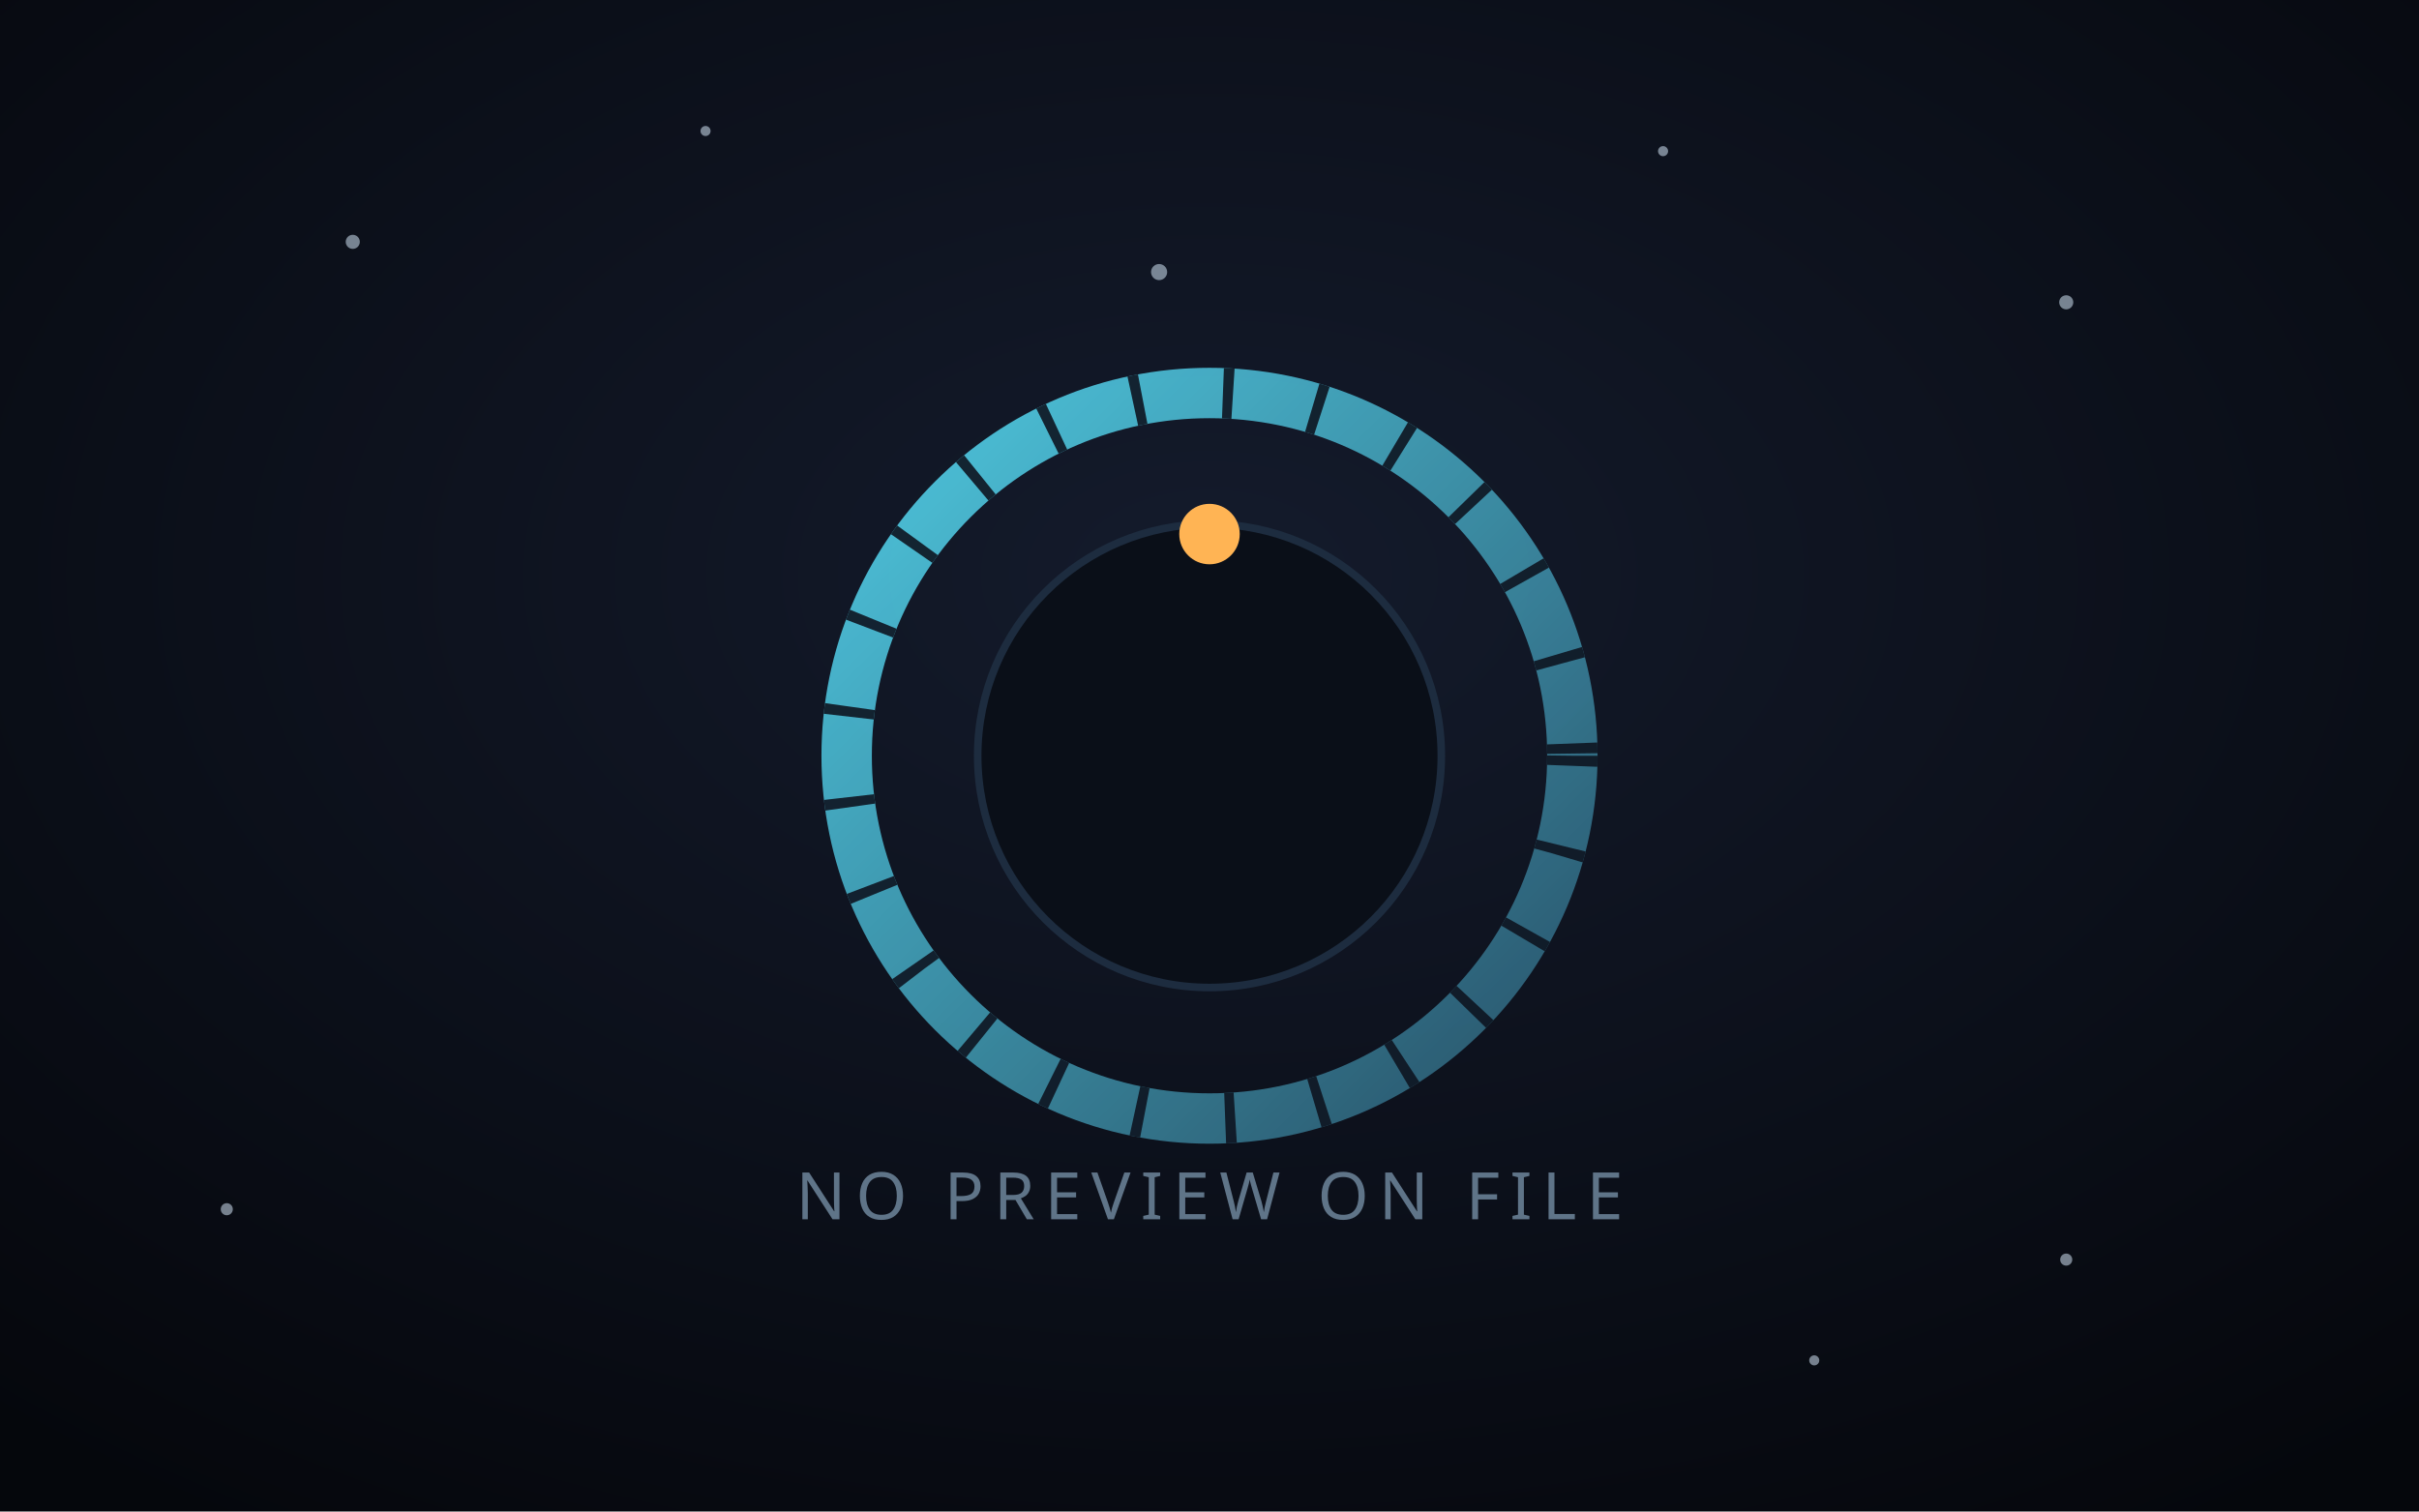
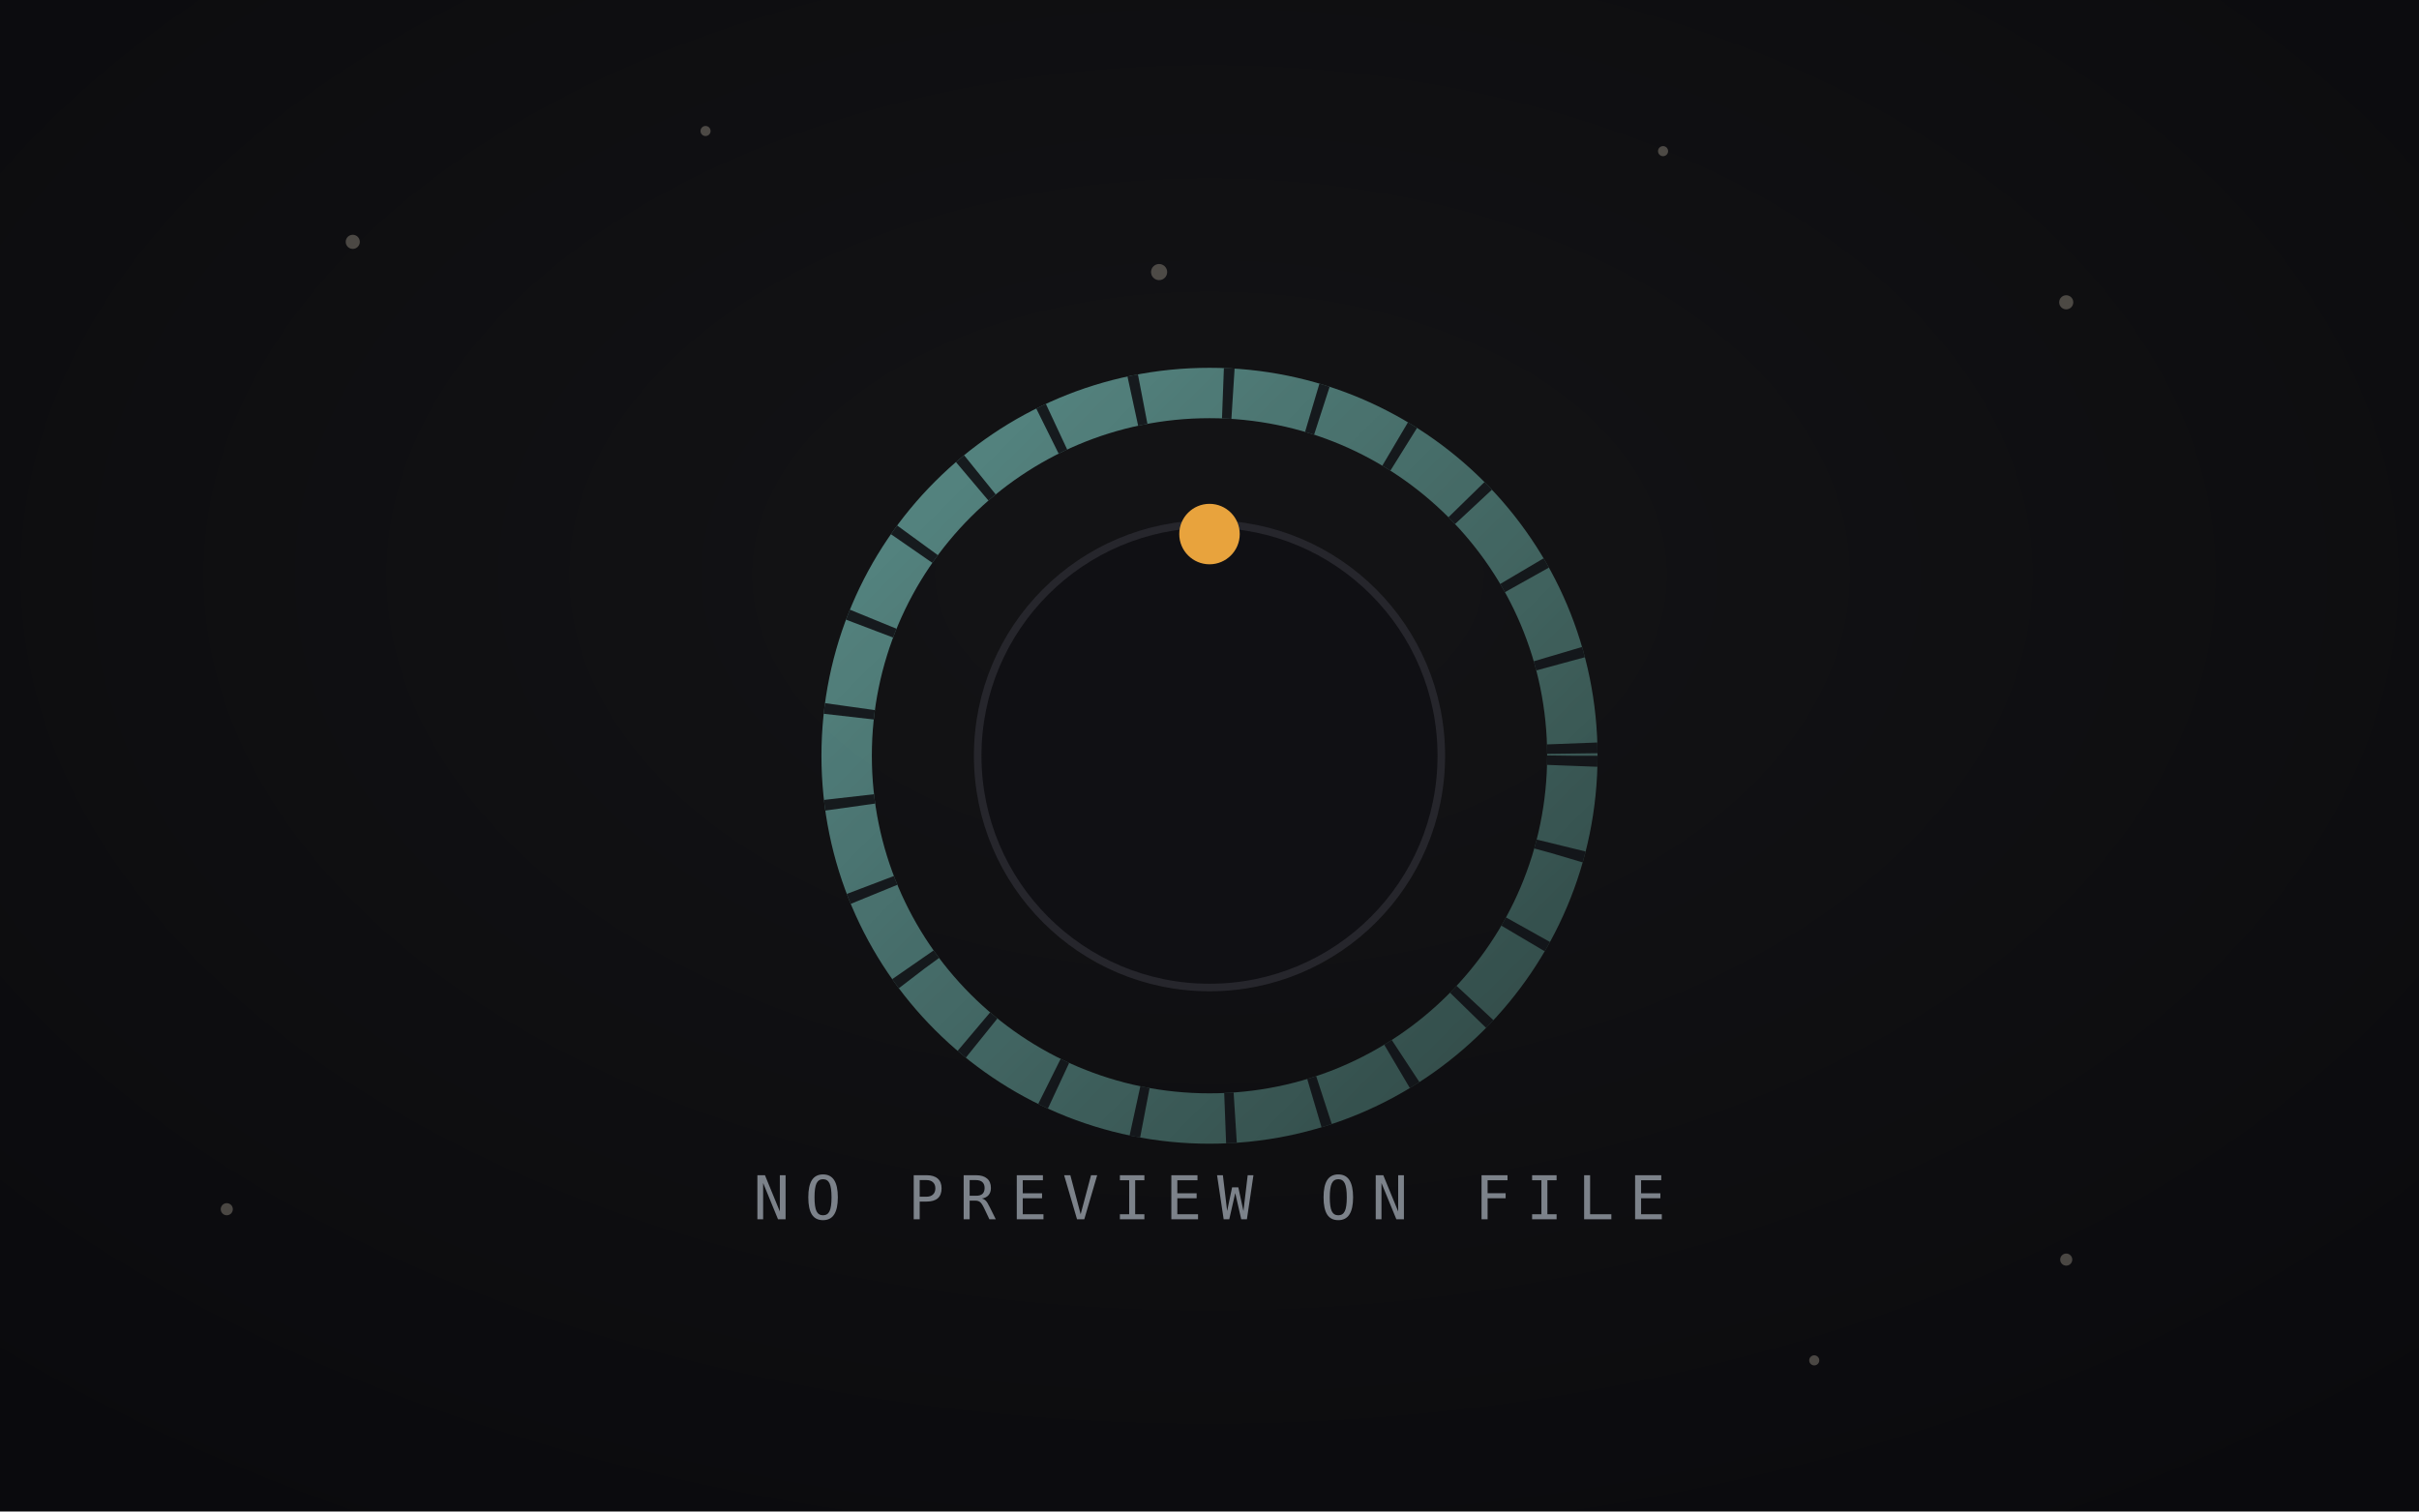
<svg xmlns="http://www.w3.org/2000/svg" viewBox="0 0 480 300" role="img" aria-label="No preview image available">
  <defs>
    <radialGradient id="bg" cx="50%" cy="38%" r="75%">
-       <stop offset="0%" stop-color="#141b2c" />
-       <stop offset="100%" stop-color="#05070c" />
+       <stop offset="0%" stop-color="#141416" />
+       <stop offset="100%" stop-color="#0a0a0d" />
    </radialGradient>
    <linearGradient id="ringGrad" x1="0%" y1="0%" x2="100%" y2="100%">
-       <stop offset="0%" stop-color="#58e6ff" />
-       <stop offset="100%" stop-color="#2d5b74" />
+       <stop offset="0%" stop-color="#6aa9a4" />
+       <stop offset="100%" stop-color="#37544f" />
    </linearGradient>
  </defs>
  <rect width="480" height="300" fill="url(#bg)" />
-   <g opacity="0.55">
-     <circle cx="70" cy="48" r="1.4" fill="#cfe2f3" />
-     <circle cx="140" cy="26" r="1" fill="#cfe2f3" />
-     <circle cx="230" cy="54" r="1.6" fill="#cfe2f3" />
-     <circle cx="330" cy="30" r="1" fill="#cfe2f3" />
-     <circle cx="410" cy="60" r="1.4" fill="#cfe2f3" />
-     <circle cx="45" cy="240" r="1.2" fill="#cfe2f3" />
-     <circle cx="410" cy="250" r="1.2" fill="#cfe2f3" />
-     <circle cx="360" cy="270" r="1" fill="#cfe2f3" />
+   <g opacity="0.4">
+     <circle cx="70" cy="48" r="1.4" fill="#a89f92" />
+     <circle cx="140" cy="26" r="1" fill="#a89f92" />
+     <circle cx="230" cy="54" r="1.6" fill="#a89f92" />
+     <circle cx="330" cy="30" r="1" fill="#a89f92" />
+     <circle cx="410" cy="60" r="1.4" fill="#a89f92" />
+     <circle cx="45" cy="240" r="1.2" fill="#a89f92" />
+     <circle cx="410" cy="250" r="1.2" fill="#a89f92" />
+     <circle cx="360" cy="270" r="1" fill="#a89f92" />
  </g>
-   <circle cx="240" cy="150" r="72" fill="none" stroke="url(#ringGrad)" stroke-width="10" opacity="0.85" />
-   <circle cx="240" cy="150" r="72" fill="none" stroke="#0d1420" stroke-width="10" stroke-dasharray="2 16" opacity="0.9" />
-   <circle cx="240" cy="150" r="46" fill="#0a0f18" />
-   <circle cx="240" cy="150" r="46" fill="none" stroke="#1d2c3f" stroke-width="1.5" />
-   <circle cx="240" cy="106" r="6" fill="#ffb454" />
-   <text x="240" y="242" text-anchor="middle" font-family="'Segoe UI', 'Avenir Next', system-ui, sans-serif" font-size="13" letter-spacing="2" fill="#5f7488">NO PREVIEW ON FILE</text>
+   <circle cx="240" cy="150" r="72" fill="none" stroke="url(#ringGrad)" stroke-width="10" opacity="0.8" />
+   <circle cx="240" cy="150" r="72" fill="none" stroke="#101014" stroke-width="10" stroke-dasharray="2 16" opacity="0.9" />
+   <circle cx="240" cy="150" r="46" fill="#101014" />
+   <circle cx="240" cy="150" r="46" fill="none" stroke="#26262c" stroke-width="1.5" />
+   <circle cx="240" cy="106" r="6" fill="#e8a33d" />
+   <text x="240" y="242" text-anchor="middle" font-family="'IBM Plex Mono', 'JetBrains Mono', 'Cascadia Code', 'Consolas', monospace" font-size="12" letter-spacing="3" fill="#7c828a">NO PREVIEW ON FILE</text>
</svg>
